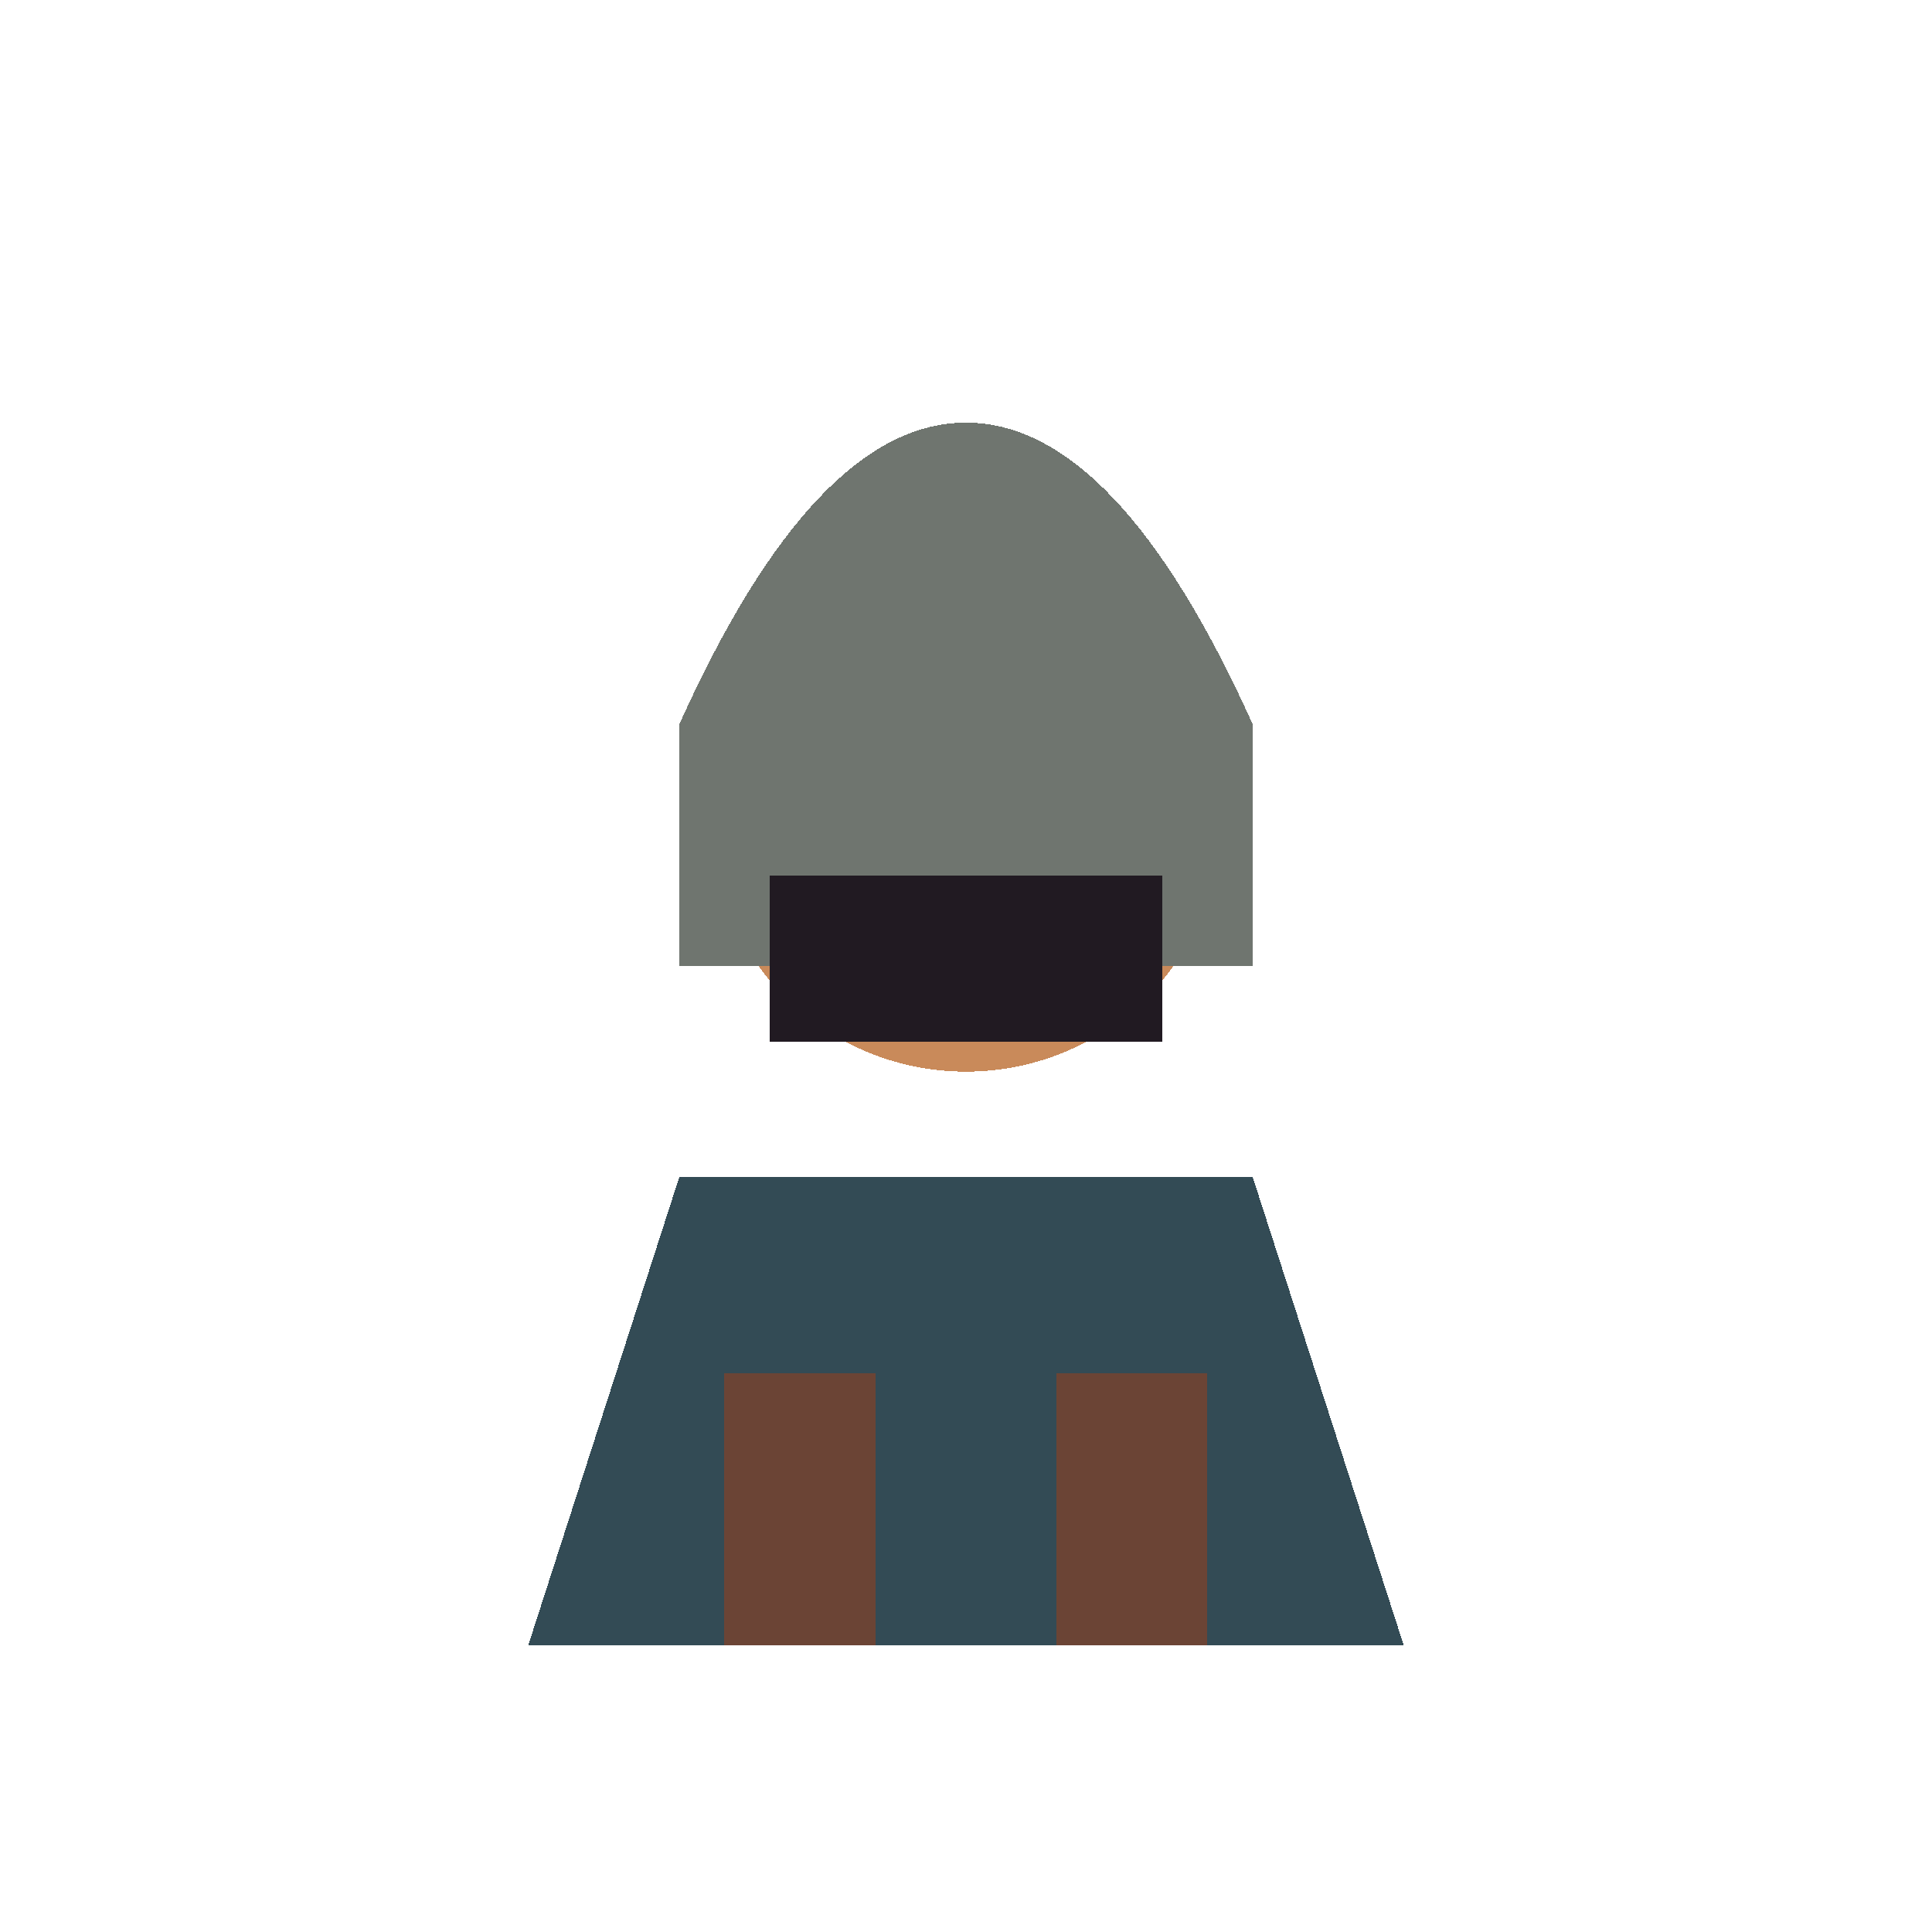
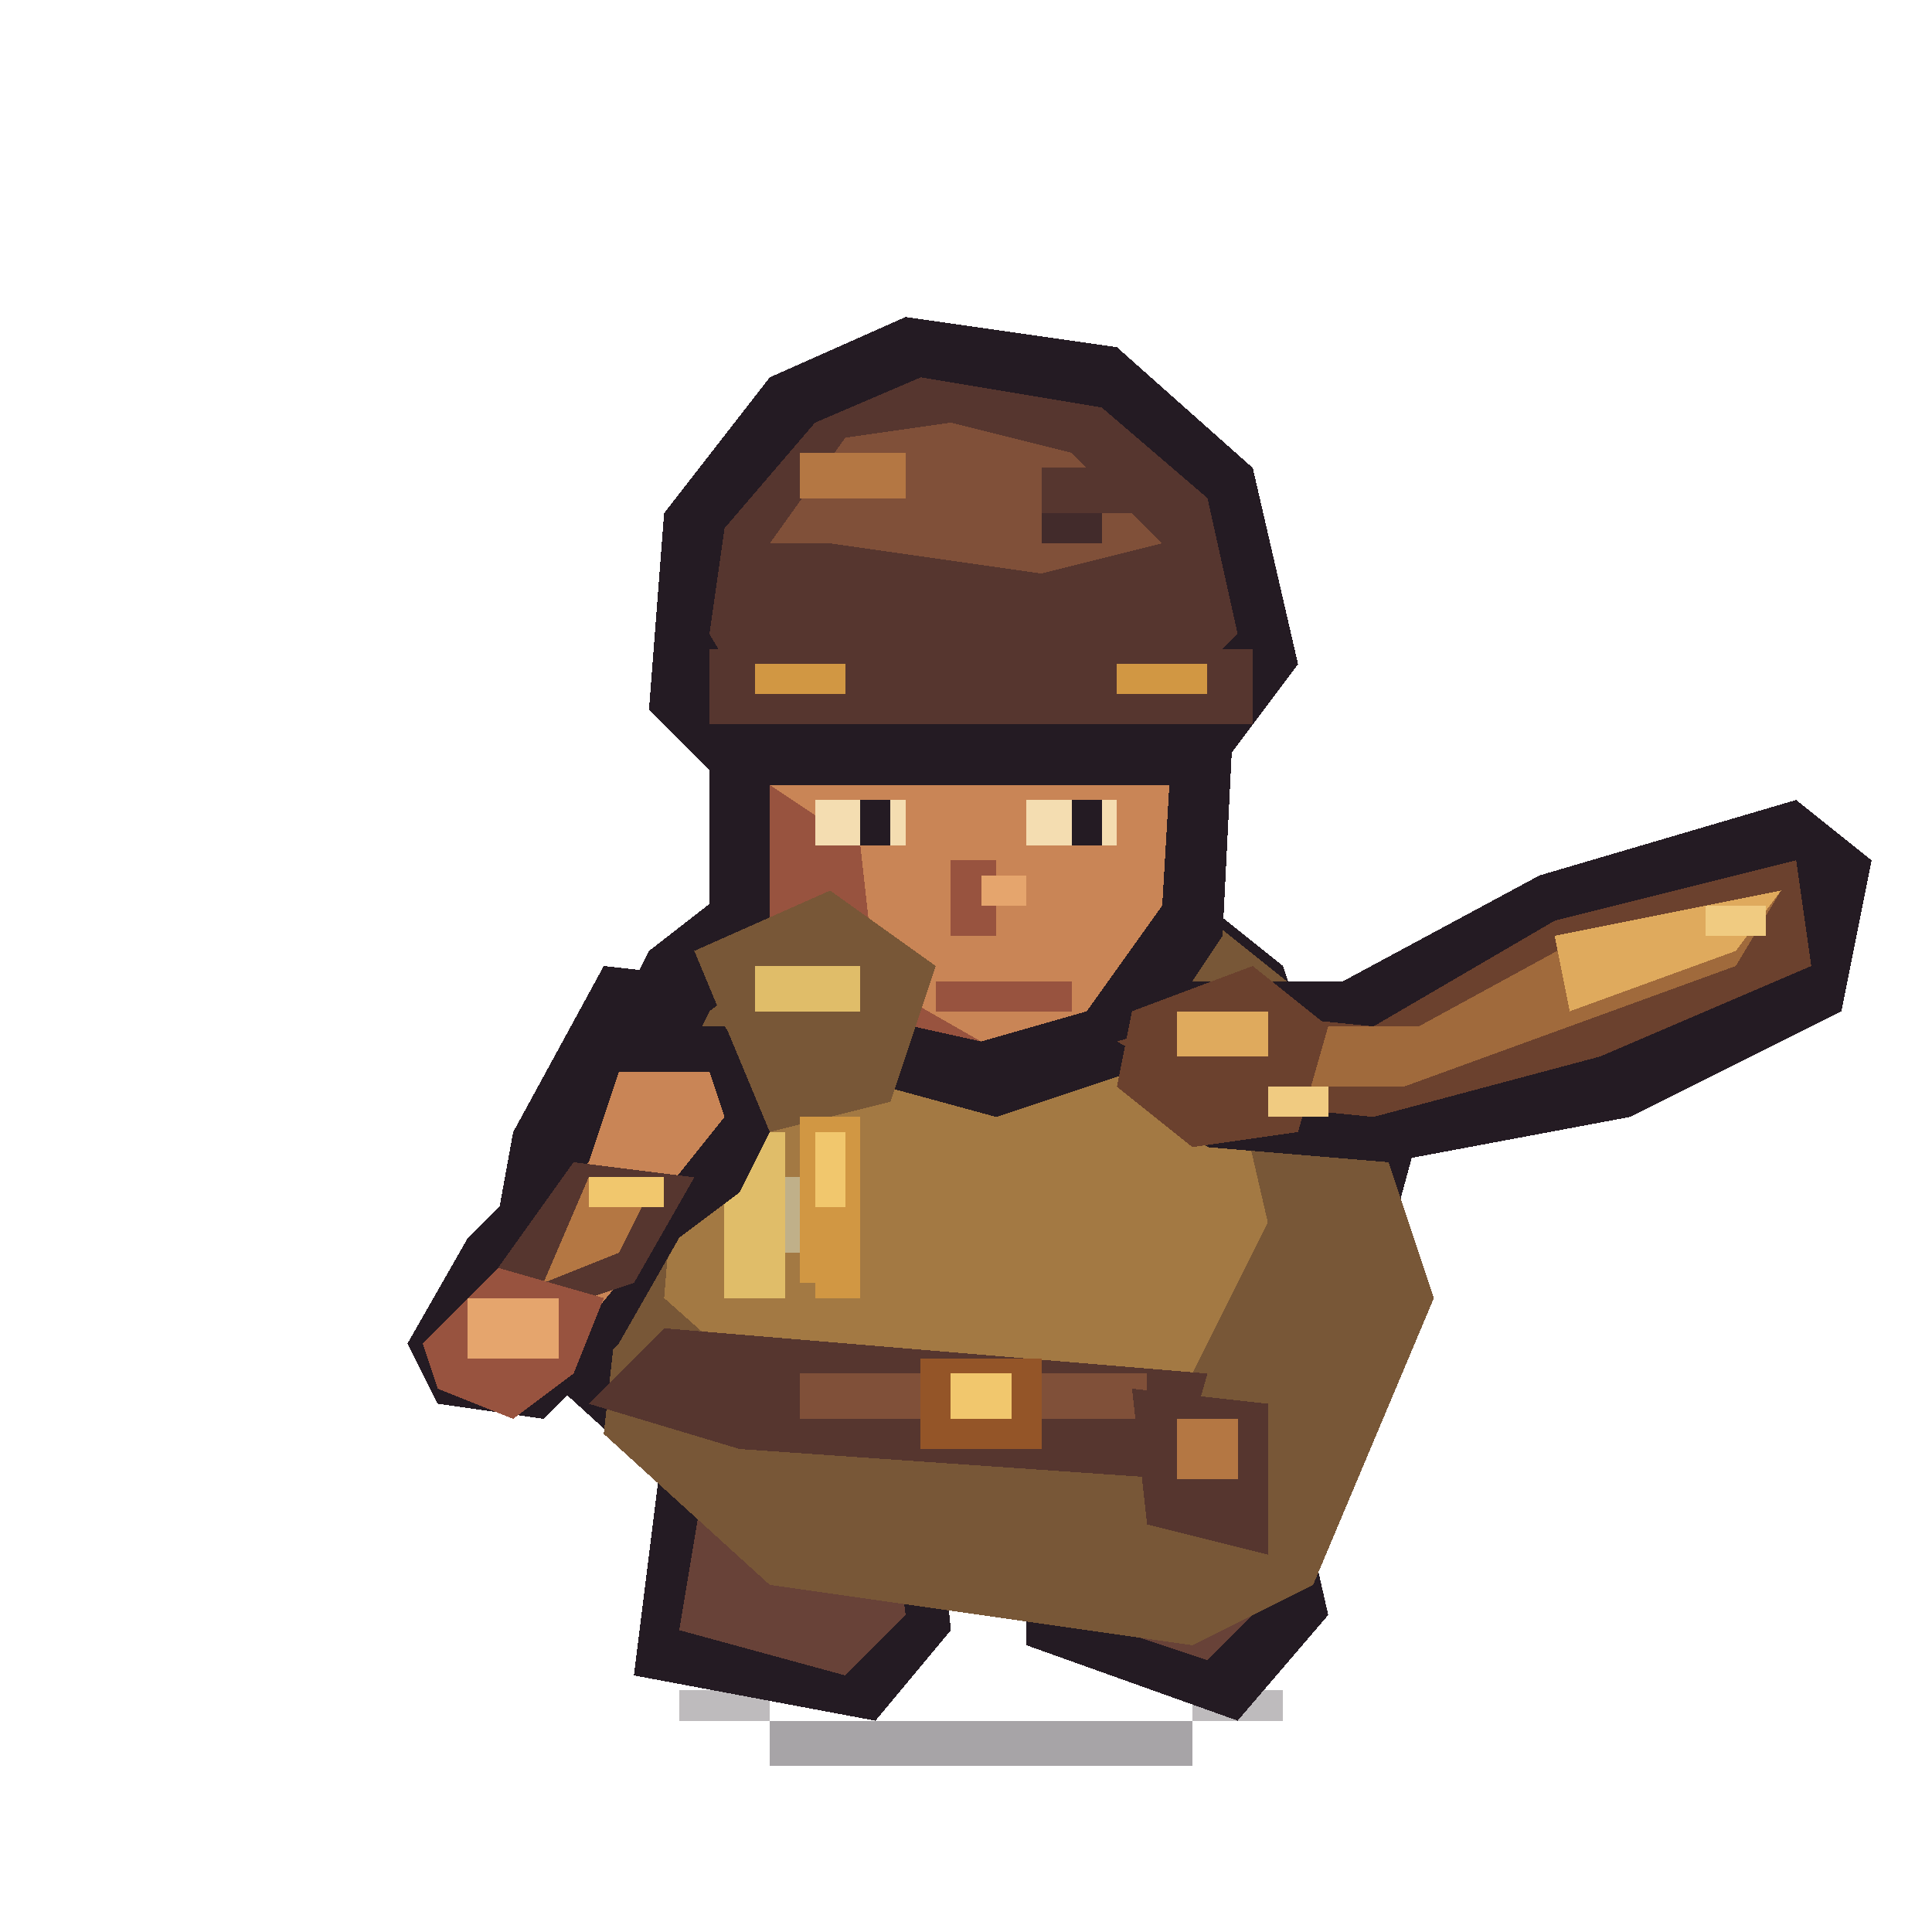
<svg xmlns="http://www.w3.org/2000/svg" width="128" height="128" viewBox="0 0 128 128" shape-rendering="crispEdges">
-   <g>
-     <path d="M45 78h38l10 31H35z" fill="#334b55" />
-     <circle cx="64" cy="54" r="17" fill="#c98a5a" />
-     <path d="M45 48q9-20 19-20t19 20v16H45z" fill="#6f756f" />
-     <path d="M51 58h26v11H51z" fill="#211a22" />
-     <path d="M48 91h10v18H48zM70 91h10v18H70z" fill="#6b4435" />
+   <g transform="translate(0 0)">
+     <rect x="45" y="112" width="6" height="2" fill="#241b23" opacity="0.3" />
+     <rect x="51" y="114" width="28" height="3" fill="#241b23" opacity="0.4" />
+     <rect x="79" y="112" width="6" height="2" fill="#241b23" opacity="0.3" />
+     <path d="M45 87L61 88L63 108L58 114L42 111Z" fill="#241b23" />
+     <path d="M68 88L83 85L88 107L82 114L68 109Z" fill="#241b23" />
+     <path d="M48 90L58 91L60 107L56 111L45 108Z" fill="#684238" />
+     <path d="M71 91L80 89L84 106L80 110L71 107Z" fill="#684238" />
+     <rect x="48" y="97" width="6" height="3" fill="#b47743" />
+     <rect x="73" y="98" width="6" height="3" fill="#b47743" />
+     <path d="M40 64L49 65L53 76L47 86L40 90L32 86L34 75Z" fill="#241b23" />
+     <path d="M41 68L47 68L49 76L44 82L38 85L35 82L38 75Z" fill="#98533f" />
+     <path d="M75 64L84 64L94 75L91 86L83 90L76 82Z" fill="#241b23" />
+     <path d="M78 67L83 68L90 76L88 83L82 84L78 78Z" fill="#c98556" />
+     <rect x="85" y="76" width="6" height="4" fill="#e5a56d" />
+     <path d="M43 63L52 56L75 56L85 64L91 82L83 101L75 105L47 101L36 91L38 73Z" fill="#241b23" />
+     <path d="M47 67L56 60L79 60L89 68L95 86L87 105L79 109L51 105L40 95L42 77Z" fill="#785737" />
+     <path d="M49 67L56 62L72 62L81 68L84 81L77 95L53 94L44 86L45 74Z" fill="#a37943" />
+     <path d="M51 68L57 63L69 63L76 68L69 71L52 72Z" fill="#e0bd69" />
+     <rect x="48" y="75" width="4" height="11" fill="#e0bd69" />
+     <rect x="52" y="78" width="3" height="5" fill="#c0b089" />
+     <path d="M44 88L80 91L78 98L49 96L39 93Z" fill="#56362f" />
+     <rect x="53" y="91" width="23" height="3" fill="#805039" />
+     <rect x="61" y="90" width="8" height="6" fill="#945528" />
+     <rect x="63" y="91" width="4" height="3" fill="#f1c76d" />
+     <path d="M75 92L84 93L84 103L76 101Z" fill="#56362f" />
+     <rect x="78" y="94" width="4" height="4" fill="#b47743" />
+     <path d="M40 68L48 68L52 73L49 79L45 82L41 89L36 94L29 93L27 89L31 82L36 77L36 72Z" fill="#241b23" />
+     <path d="M41 71L47 71L48 74L44 79L41 85L36 91L31 90L31 88L35 82L39 77Z" fill="#c98556" />
+     <path d="M38 77L46 78L42 85L36 87L33 84Z" fill="#56362f" />
+     <path d="M39 78L43 79L41 83L36 85Z" fill="#b47743" />
+     <rect x="39" y="78" width="5" height="2" fill="#f1c76d" />
+     <path d="M33 84L40 86L38 91L34 94L29 92L28 89Z" fill="#98533f" />
+     <rect x="31" y="86" width="6" height="4" fill="#e5a56d" />
+     <path d="M47 39L54 33L74 34L82 42L81 62L75 71L66 74L55 71L47 63Z" fill="#241b23" />
+     <path d="M51 41L56 37L72 37L78 43L77 60L72 67L65 69L57 67L51 61Z" fill="#c98556" />
+     <path d="M51 52L57 56L58 65L65 69L56 67L51 61Z" fill="#98533f" />
+     <rect x="55" y="47" width="7" height="4" fill="#f4ddb1" />
+     <rect x="69" y="47" width="7" height="4" fill="#f4ddb1" />
+     <rect x="58" y="48" width="3" height="4" fill="#241b23" />
+     <rect x="71" y="48" width="3" height="4" fill="#241b23" />
+     <rect x="57" y="45" width="8" height="2" fill="#56362f" />
+     <rect x="68" y="45" width="8" height="2" fill="#56362f" />
+     <rect x="63" y="57" width="3" height="5" fill="#98533f" />
+     <rect x="65" y="58" width="3" height="2" fill="#e5a56d" />
+     <rect x="62" y="65" width="9" height="2" fill="#98533f" />
+     <path d="M46 63L55 59L62 64L59 73L51 75Z" fill="#785737" />
+     <rect x="50" y="64" width="7" height="3" fill="#e0bd69" />
+     <rect x="54" y="74" width="3" height="12" fill="#d19743" />
+     <rect x="53" y="74" width="4" height="11" fill="#d19743" />
+     <rect x="54" y="75" width="2" height="5" fill="#f1c76d" />
+     <path d="M43 47L44 34L51 25L60 21L74 23L83 31L86 44L80 52L48 52Z" fill="#241b23" />
+     <path d="M47 42L48 35L54 28L61 25L73 27L80 33L82 42L77 47L50 47Z" fill="#56362f" />
+     <path d="M51 36L56 29L63 28L71 30L77 36L69 38L55 36Z" fill="#805039" />
+     <rect x="53" y="30" width="7" height="3" fill="#b47743" />
+     <rect x="69" y="31" width="7" height="3" fill="#56362f" />
+     <rect x="47" y="43" width="36" height="5" fill="#56362f" />
+     <rect x="50" y="44" width="6" height="2" fill="#d19743" />
+     <rect x="74" y="44" width="6" height="2" fill="#d19743" />
+     <path d="MM55 31L55 38L58 40" fill="none" stroke="#e1ad6a" stroke-width="2" stroke-linecap="square" shape-rendering="crispEdges" />
+     <rect x="69" y="34" width="4" height="2" fill="#422b2b" />
+     <rect x="54" y="53" width="6" height="3" fill="#f4ddb1" />
+     <rect x="57" y="53" width="2" height="3" fill="#241b23" />
+     <rect x="68" y="53" width="6" height="3" fill="#f4ddb1" />
+     <rect x="71" y="53" width="2" height="3" fill="#241b23" />
+     <g transform="translate(0 0)">
+       <path d="M71 68L78 65L89 65L102 58L119 53L124 57L122 67L108 74L92 77L80 76Z" fill="#241b23" />
+       <path d="M74 69L81 67L91 68L103 61L119 57L120 64L106 70L91 74L81 73Z" fill="#6b412e" />
+       <path d="M82 68L94 68L105 62L118 59L115 64L104 68L93 72L83 72Z" fill="#a06a3c" />
+       <path d="M103 62L118 59L115 63L104 67Z" fill="#dfaa5d" />
+       <rect x="113" y="60" width="4" height="2" fill="#f0cb81" />
+       <path d="M75 67L83 64L88 68L86 75L79 76L74 72Z" fill="#6b412e" />
+       <rect x="78" y="67" width="6" height="3" fill="#dfaa5d" />
+       <rect x="84" y="72" width="4" height="2" fill="#f0cb81" />
+     </g>
  </g>
</svg>
